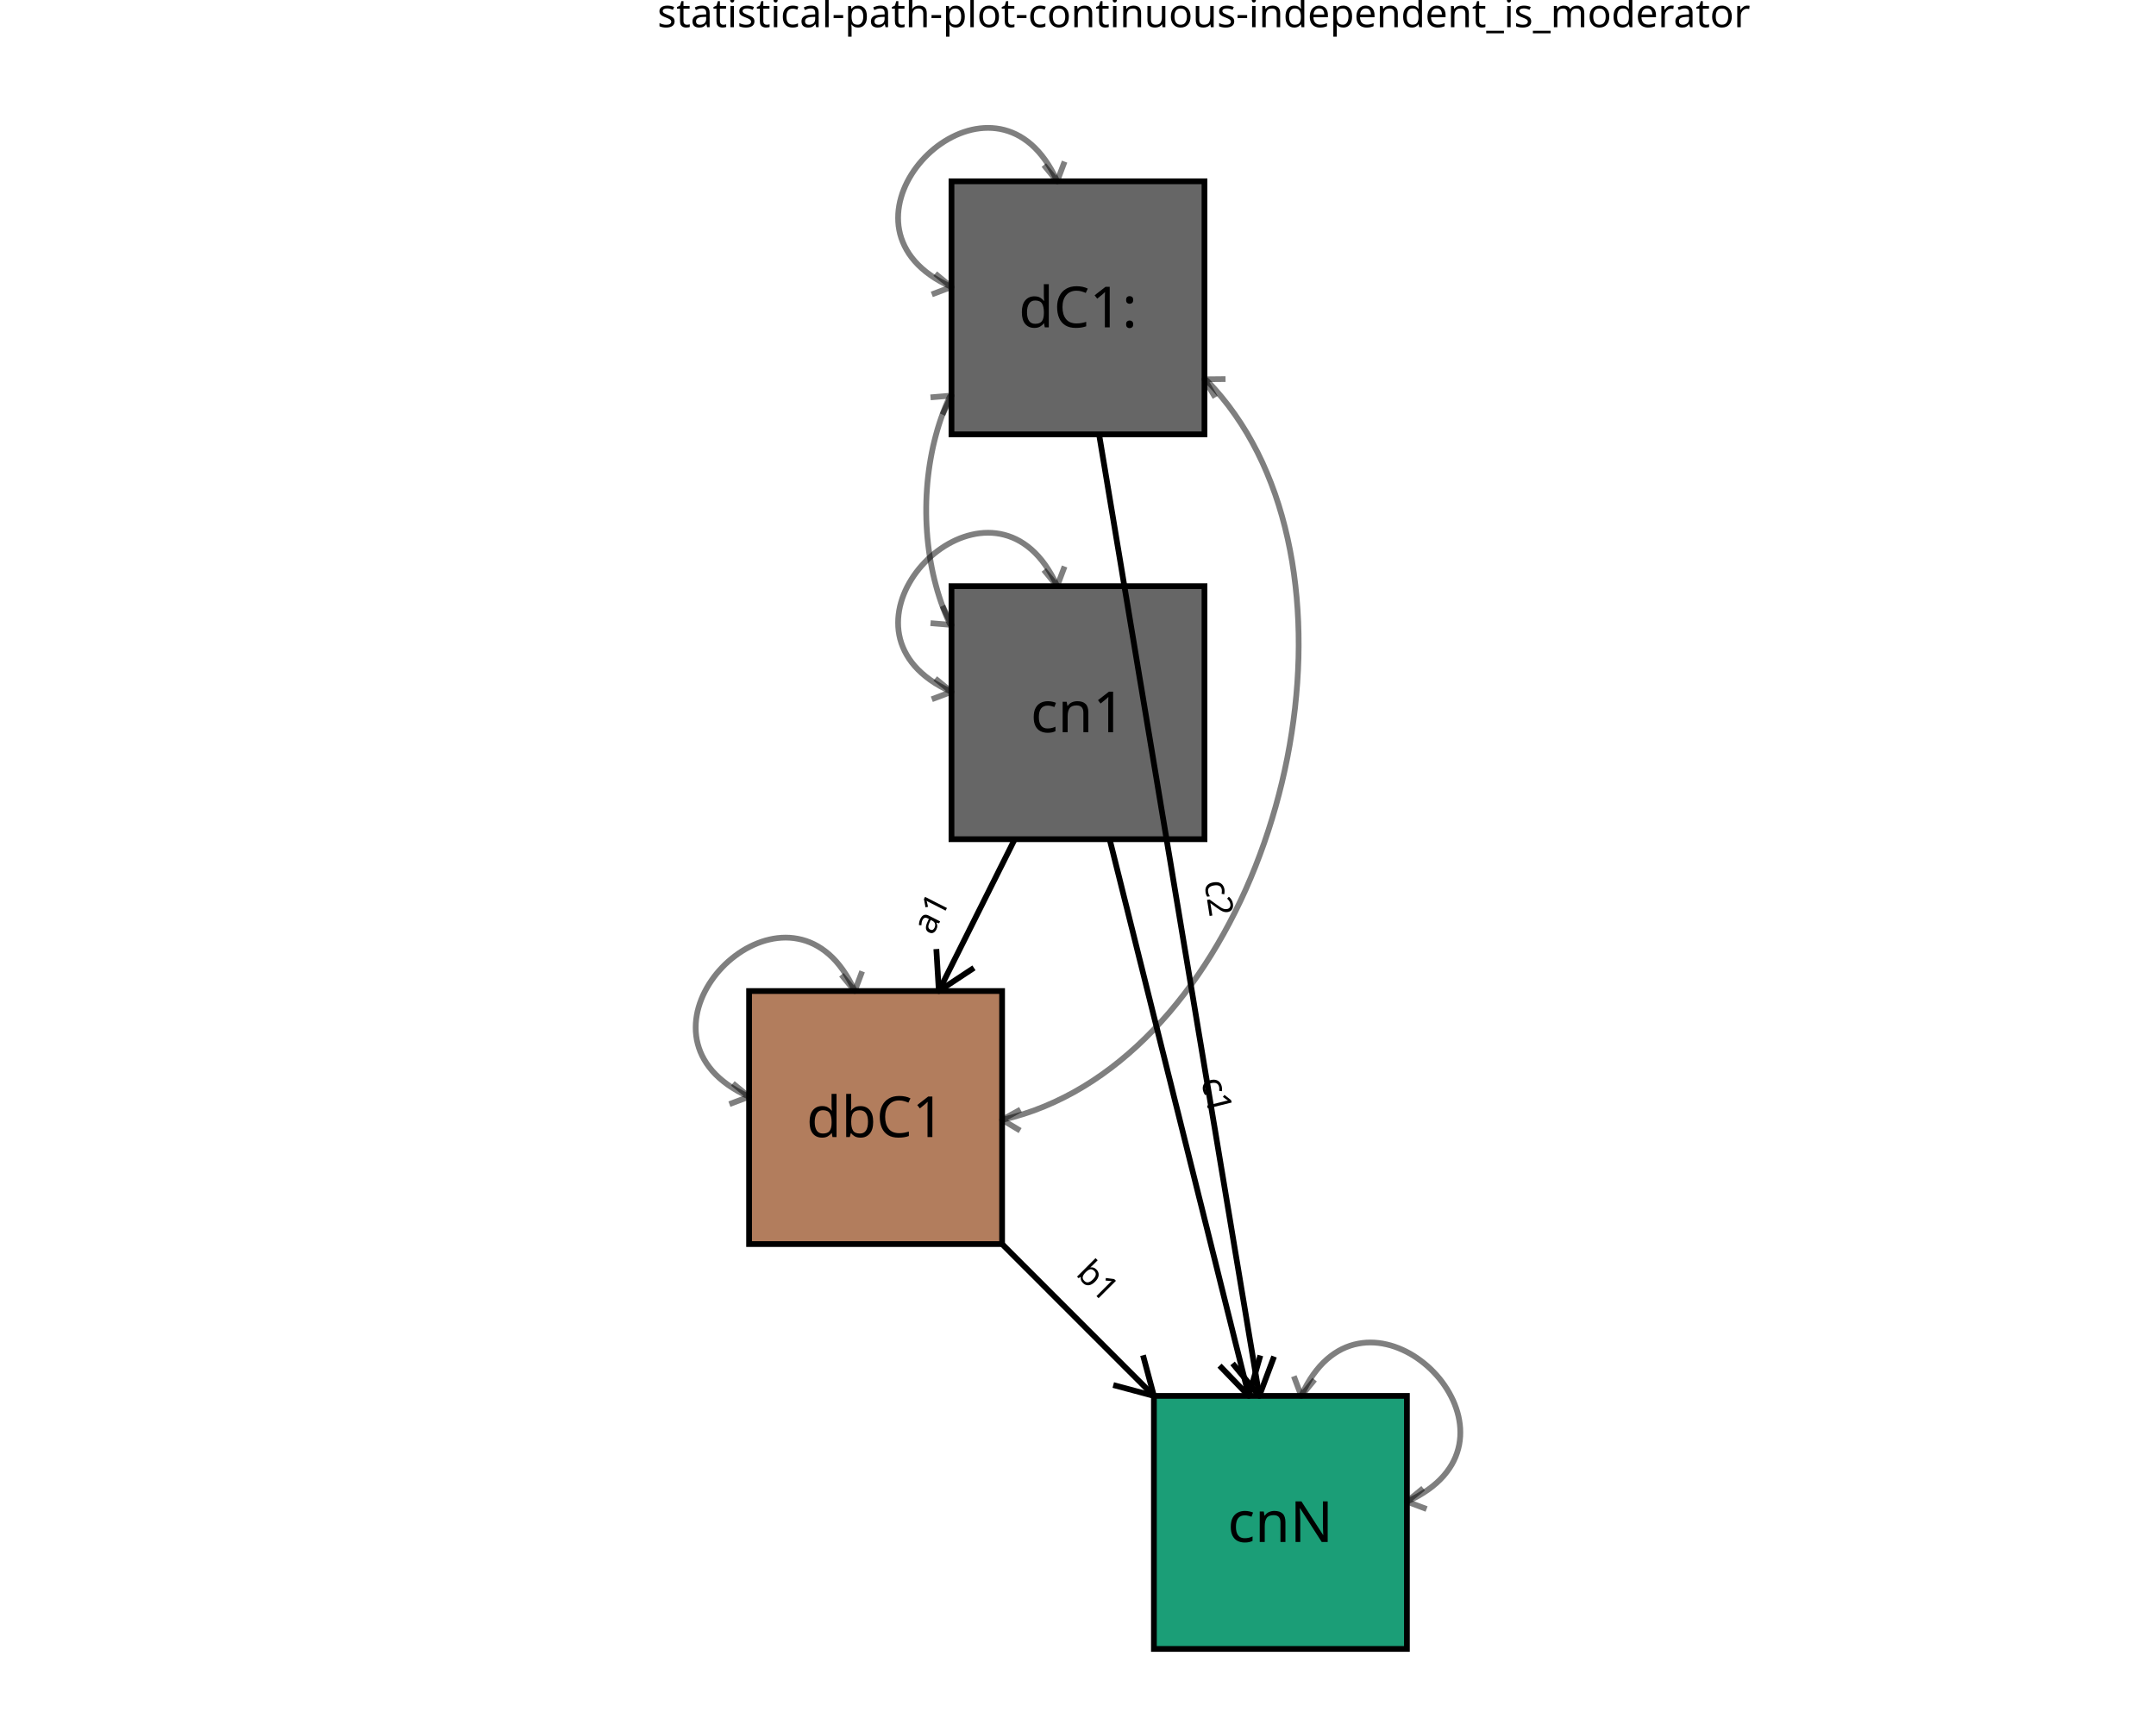
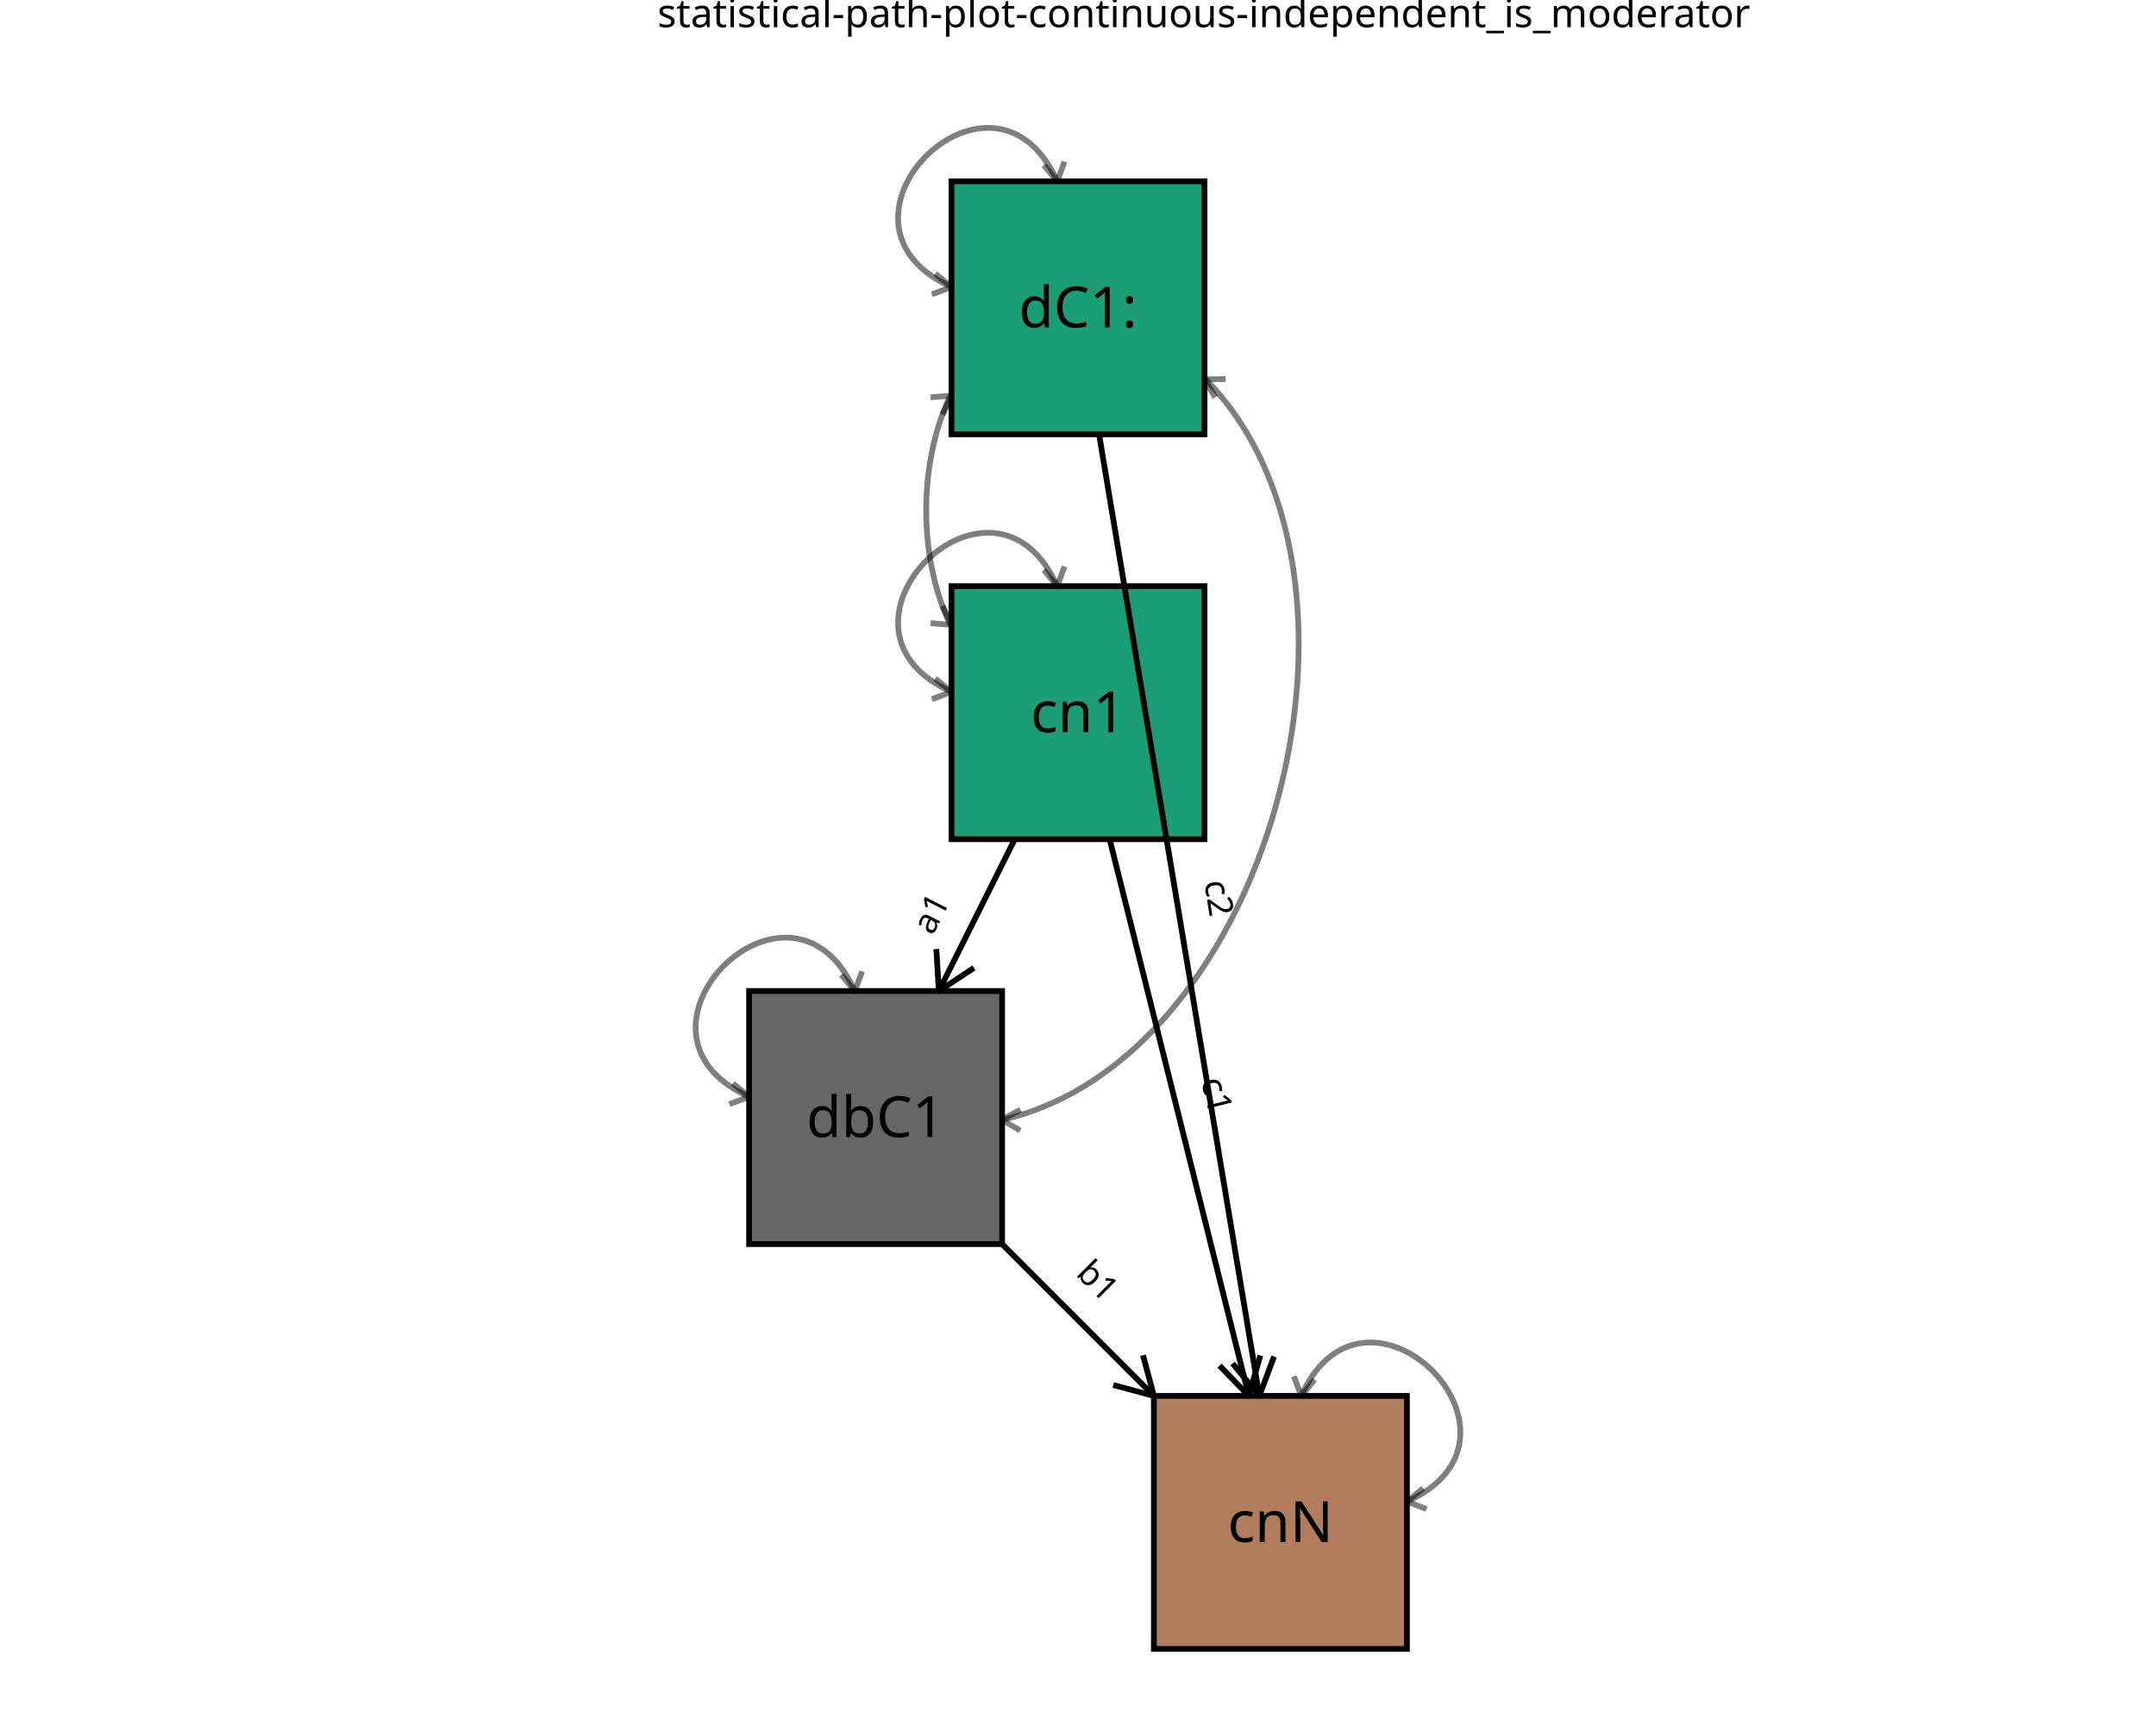
<svg xmlns="http://www.w3.org/2000/svg" class="svglite" data-engine-version="2.0" width="720.00pt" height="576.00pt" viewBox="0 0 720.00 576.00">
  <defs>
    <style type="text/css">
    .svglite line, .svglite polyline, .svglite polygon, .svglite path, .svglite rect, .svglite circle {
      fill: none;
      stroke: #000000;
      stroke-linecap: round;
      stroke-linejoin: round;
      stroke-miterlimit: 10.00;
    }
  </style>
  </defs>
  <rect width="100%" height="100%" style="stroke: none; fill: #FFFFFF;" />
  <defs>
    <clipPath id="cpMC4wMHw3MjAuMDB8MC4wMHw1NzYuMDA=">
      <rect x="0.00" y="0.00" width="720.00" height="576.00" />
    </clipPath>
  </defs>
  <g clip-path="url(#cpMC4wMHw3MjAuMDB8MC4wMHw1NzYuMDA=)">
</g>
  <defs>
    <clipPath id="cpMjE5LjU1fDUwMC40NXwwLjAwfDU3Ni4wMA==">
      <rect x="219.55" y="0.00" width="280.90" height="576.00" />
    </clipPath>
  </defs>
  <g clip-path="url(#cpMjE5LjU1fDUwMC40NXwwLjAwfDU3Ni4wMA==)">
    <rect x="219.55" y="0.00" width="280.90" height="576.00" style="stroke-width: 10.67; stroke: none;" />
  </g>
  <g clip-path="url(#cpMC4wMHw3MjAuMDB8MC4wMHw1NzYuMDA=)">
</g>
  <defs>
    <clipPath id="cpMjE5LjU1fDUwMC40NXwxNy4zMHw1NzYuMDA=">
      <rect x="219.55" y="17.30" width="280.90" height="558.70" />
    </clipPath>
  </defs>
  <g clip-path="url(#cpMjE5LjU1fDUwMC40NXwxNy4zMHw1NzYuMDA=)">
    <rect x="219.55" y="17.30" width="280.90" height="558.70" style="stroke-width: 10.67; stroke: none;" />
-     <rect x="317.75" y="195.73" width="84.49" height="84.49" style="stroke-width: 1.92; stroke-linecap: butt; stroke-linejoin: miter; fill: #666666;" />
-     <rect x="385.35" y="466.11" width="84.49" height="84.49" style="stroke-width: 1.92; stroke-linecap: butt; stroke-linejoin: miter; fill: #1B9E77;" />
-     <rect x="250.16" y="330.92" width="84.49" height="84.49" style="stroke-width: 1.92; stroke-linecap: butt; stroke-linejoin: miter; fill: #B27D5D;" />
-     <rect x="317.75" y="60.54" width="84.49" height="84.49" style="stroke-width: 1.92; stroke-linecap: butt; stroke-linejoin: miter; fill: #666666;" />
+     <rect x="317.75" y="195.73" width="84.49" height="84.49" style="stroke-width: 1.92; stroke-linecap: butt; stroke-linejoin: miter; fill: #1B9E77;" />
+     <rect x="385.35" y="466.11" width="84.49" height="84.49" style="stroke-width: 1.92; stroke-linecap: butt; stroke-linejoin: miter; fill: #B27D5D;" />
+     <rect x="250.16" y="330.92" width="84.49" height="84.49" style="stroke-width: 1.92; stroke-linecap: butt; stroke-linejoin: miter; fill: #666666;" />
+     <rect x="317.75" y="60.54" width="84.49" height="84.49" style="stroke-width: 1.92; stroke-linecap: butt; stroke-linejoin: miter; fill: #1B9E77;" />
    <polyline points="370.56,280.22 370.92,281.67 371.61,284.40 372.29,287.14 372.97,289.87 373.66,292.60 374.34,295.33 375.02,298.06 375.70,300.79 376.39,303.52 377.07,306.25 377.75,308.98 378.44,311.72 379.12,314.45 379.80,317.18 380.48,319.91 381.17,322.64 381.85,325.37 382.53,328.10 383.21,330.83 383.90,333.56 384.58,336.30 385.26,339.03 385.95,341.76 386.63,344.49 387.31,347.22 387.99,349.95 388.68,352.68 389.36,355.41 390.04,358.15 390.73,360.88 391.41,363.61 392.09,366.34 392.77,369.07 393.46,371.80 394.14,374.53 394.82,377.26 395.50,379.99 396.19,382.73 396.87,385.46 397.55,388.19 398.24,390.92 398.92,393.65 399.60,396.38 400.28,399.11 400.97,401.84 401.65,404.57 402.33,407.31 403.02,410.04 403.70,412.77 404.38,415.50 405.06,418.23 405.75,420.96 406.43,423.69 407.11,426.42 407.79,429.15 408.48,431.89 409.16,434.62 409.84,437.35 410.53,440.08 411.21,442.81 411.89,445.54 412.57,448.27 413.26,451.00 413.94,453.73 414.62,456.47 415.31,459.20 415.99,461.93 416.67,464.66 417.03,466.11 " style="stroke-width: 1.92; stroke-linecap: butt;" />
    <polyline points="407.27,456.01 417.03,466.11 420.90,452.61 " style="stroke-width: 1.92; stroke-linecap: butt;" />
    <polyline points="338.88,280.22 338.83,280.31 338.15,281.67 337.47,283.04 336.79,284.40 336.10,285.77 335.42,287.14 334.74,288.50 334.05,289.87 333.37,291.23 332.69,292.60 332.01,293.96 331.32,295.33 330.64,296.69 329.96,298.06 329.27,299.43 328.59,300.79 327.91,302.16 327.23,303.52 326.54,304.89 325.86,306.25 325.18,307.62 324.50,308.98 323.81,310.35 323.13,311.72 322.45,313.08 321.76,314.45 321.08,315.81 320.40,317.18 319.72,318.54 319.03,319.91 318.35,321.27 317.67,322.64 316.98,324.01 316.30,325.37 315.62,326.74 314.94,328.10 314.25,329.47 313.57,330.83 313.53,330.92 " style="stroke-width: 1.92; stroke-linecap: butt;" />
    <polyline points="312.69,316.90 313.53,330.92 325.25,323.18 " style="stroke-width: 1.92; stroke-linecap: butt;" />
    <polyline points="334.65,415.41 334.74,415.50 336.10,416.86 337.47,418.23 338.83,419.60 340.20,420.96 341.56,422.33 342.93,423.69 344.30,425.06 345.66,426.42 347.03,427.79 348.39,429.15 349.76,430.52 351.12,431.89 352.49,433.25 353.85,434.62 355.22,435.98 356.59,437.35 357.95,438.71 359.32,440.08 360.68,441.44 362.05,442.81 363.41,444.18 364.78,445.54 366.15,446.91 367.51,448.27 368.88,449.64 370.24,451.00 371.61,452.37 372.97,453.73 374.34,455.10 375.70,456.47 377.07,457.83 378.44,459.20 379.80,460.56 381.17,461.93 382.53,463.29 383.90,464.66 385.26,466.02 385.35,466.11 " style="stroke-width: 1.92; stroke-linecap: butt;" />
    <polyline points="371.78,462.48 385.35,466.11 381.71,452.54 " style="stroke-width: 1.92; stroke-linecap: butt;" />
    <polyline points="367.04,145.03 367.51,147.85 368.19,151.94 368.88,156.04 369.56,160.14 370.24,164.23 370.92,168.33 371.61,172.43 372.29,176.52 372.97,180.62 373.66,184.72 374.34,188.81 375.02,192.91 375.70,197.01 376.39,201.11 377.07,205.20 377.75,209.30 378.44,213.40 379.12,217.49 379.80,221.59 380.48,225.69 381.17,229.78 381.85,233.88 382.53,237.98 383.21,242.07 383.90,246.17 384.58,250.27 385.26,254.36 385.95,258.46 386.63,262.56 387.31,266.65 387.99,270.75 388.68,274.85 389.36,278.94 390.04,283.04 390.73,287.14 391.41,291.23 392.09,295.33 392.77,299.43 393.46,303.52 394.14,307.62 394.82,311.72 395.50,315.81 396.19,319.91 396.87,324.01 397.55,328.10 398.24,332.20 398.92,336.30 399.60,340.39 400.28,344.49 400.97,348.59 401.65,352.68 402.33,356.78 403.02,360.88 403.70,364.97 404.38,369.07 405.06,373.17 405.75,377.26 406.43,381.36 407.11,385.46 407.79,389.55 408.48,393.65 409.16,397.75 409.84,401.84 410.53,405.94 411.21,410.04 411.89,414.13 412.57,418.23 413.26,422.33 413.94,426.42 414.62,430.52 415.31,434.62 415.99,438.71 416.67,442.81 417.35,446.91 418.04,451.00 418.72,455.10 419.40,459.20 420.08,463.29 420.55,466.11 " style="stroke-width: 1.92; stroke-linecap: butt;" />
    <polyline points="411.63,455.27 420.55,466.11 425.48,452.96 " style="stroke-width: 1.92; stroke-linecap: butt;" />
    <text transform="translate(402.50,366.68) rotate(-284)" text-anchor="middle" style="font-size: 11.50px; font-family: sans;" textLength="12.15px" lengthAdjust="spacingAndGlyphs">c1</text>
    <text transform="translate(314.41,306.77) rotate(-423)" text-anchor="middle" style="font-size: 11.50px; font-family: sans;" textLength="12.79px" lengthAdjust="spacingAndGlyphs">a1</text>
    <text transform="translate(363.81,430.42) rotate(-315)" text-anchor="middle" style="font-size: 11.50px; font-family: sans;" textLength="12.79px" lengthAdjust="spacingAndGlyphs">b1</text>
    <text transform="translate(403.10,300.46) rotate(-279)" text-anchor="middle" style="font-size: 11.50px; font-family: sans;" textLength="12.15px" lengthAdjust="spacingAndGlyphs">c2</text>
    <text x="360.00" y="244.50" text-anchor="middle" style="font-size: 18.97px; font-family: sans;" textLength="30.59px" lengthAdjust="spacingAndGlyphs">cn1</text>
    <text x="427.60" y="514.88" text-anchor="middle" style="font-size: 18.97px; font-family: sans;" textLength="33.74px" lengthAdjust="spacingAndGlyphs">cnN</text>
    <text x="292.40" y="379.69" text-anchor="middle" style="font-size: 18.97px; font-family: sans;" textLength="45.35px" lengthAdjust="spacingAndGlyphs">dbC1</text>
    <text x="360.00" y="109.31" text-anchor="middle" style="font-size: 18.97px; font-family: sans;" textLength="40.07px" lengthAdjust="spacingAndGlyphs">dC1:</text>
    <polyline points="317.75,208.66 317.17,208.26 316.38,206.51 315.64,204.73 314.94,202.93 314.27,201.09 313.65,199.23 313.07,197.35 312.54,195.44 312.04,193.51 311.58,191.56 311.17,189.60 310.80,187.62 310.47,185.62 310.18,183.62 309.93,181.60 309.72,179.57 309.56,177.54 309.43,175.50 309.35,173.45 309.31,171.40 309.31,169.36 309.35,167.31 309.43,165.26 309.56,163.22 309.72,161.19 309.93,159.16 310.18,157.14 310.47,155.13 310.80,153.14 311.17,151.16 311.58,149.19 312.04,147.25 312.54,145.32 313.07,143.41 313.65,141.53 314.27,139.67 314.94,137.83 315.64,136.03 316.38,134.25 317.17,132.50 317.75,132.10 " style="stroke-width: 1.92; stroke: #000000; stroke-opacity: 0.50; stroke-linecap: butt;" />
    <polyline points="310.75,208.08 317.75,208.66 314.76,202.31 " style="stroke-width: 1.92; stroke: #000000; stroke-opacity: 0.50; stroke-linecap: butt;" />
    <polyline points="314.76,138.45 317.75,132.10 310.75,132.68 " style="stroke-width: 1.92; stroke: #000000; stroke-opacity: 0.50; stroke-linecap: butt;" />
    <polyline points="402.25,126.65 403.07,127.11 405.57,129.79 407.95,132.56 410.23,135.43 412.39,138.39 414.44,141.43 416.39,144.56 418.22,147.78 419.95,151.07 421.57,154.43 423.08,157.87 424.49,161.37 425.80,164.94 427.00,168.57 428.10,172.26 429.10,176.00 430.00,179.80 430.80,183.64 431.50,187.52 432.10,191.45 432.60,195.42 433.01,199.41 433.32,203.45 433.54,207.50 433.66,211.59 433.69,215.69 433.63,219.81 433.47,223.95 433.23,228.10 432.89,232.25 432.47,236.41 431.95,240.57 431.35,244.73 430.67,248.88 429.90,253.03 429.04,257.16 428.10,261.27 427.07,265.37 425.97,269.44 424.78,273.49 423.51,277.51 422.16,281.50 420.73,285.45 419.23,289.36 417.65,293.23 415.99,297.06 414.25,300.83 412.44,304.55 410.56,308.22 408.60,311.83 406.57,315.37 404.47,318.85 402.30,322.26 400.06,325.60 397.75,328.86 395.37,332.04 392.92,335.14 390.41,338.16 387.83,341.08 385.19,343.91 382.48,346.65 379.71,349.29 376.88,351.82 373.99,354.25 371.03,356.57 368.02,358.78 364.95,360.87 361.82,362.84 358.63,364.69 355.38,366.41 352.08,368.00 348.73,369.46 345.32,370.79 341.86,371.97 338.34,373.01 334.78,373.91 334.65,373.91 " style="stroke-width: 1.92; stroke: #000000; stroke-opacity: 0.50; stroke-linecap: butt;" />
    <polyline points="409.27,126.58 402.25,126.65 405.82,132.69 " style="stroke-width: 1.92; stroke: #000000; stroke-opacity: 0.50; stroke-linecap: butt;" />
    <polyline points="340.79,370.50 334.65,373.91 340.67,377.52 " style="stroke-width: 1.92; stroke: #000000; stroke-opacity: 0.50; stroke-linecap: butt;" />
    <polyline points="353.04,195.73 353.04,195.70 352.10,193.74 351.12,191.90 350.09,190.20 349.03,188.61 347.93,187.15 346.79,185.80 345.62,184.57 344.42,183.45 343.20,182.45 341.94,181.55 340.67,180.75 339.37,180.06 338.06,179.47 336.73,178.98 335.39,178.58 334.04,178.27 332.69,178.06 331.32,177.93 329.96,177.89 328.59,177.93 327.23,178.05 325.87,178.25 324.52,178.53 323.18,178.87 321.85,179.29 320.54,179.77 319.25,180.32 317.97,180.94 316.72,181.61 315.49,182.34 314.29,183.13 313.12,183.97 311.99,184.85 310.88,185.79 309.82,186.77 308.80,187.80 307.82,188.86 306.88,189.96 305.99,191.10 305.15,192.27 304.37,193.47 303.64,194.70 302.96,195.95 302.35,197.22 301.80,198.52 301.31,199.83 300.90,201.16 300.55,202.50 300.28,203.85 300.08,205.21 299.96,206.57 299.92,207.93 299.96,209.30 300.08,210.66 300.30,212.02 300.60,213.37 301.00,214.71 301.50,216.04 302.09,217.35 302.78,218.64 303.57,219.92 304.47,221.17 305.48,222.40 306.60,223.60 307.83,224.77 309.17,225.90 310.64,227.01 312.22,228.07 313.93,229.09 315.76,230.08 317.72,231.01 317.75,231.02 " style="stroke-width: 1.92; stroke: #000000; stroke-opacity: 0.50; stroke-linecap: butt;" />
    <polyline points="348.59,190.30 353.04,195.73 355.52,189.16 " style="stroke-width: 1.92; stroke: #000000; stroke-opacity: 0.50; stroke-linecap: butt;" />
    <polyline points="311.18,233.49 317.75,231.02 312.32,226.56 " style="stroke-width: 1.92; stroke: #000000; stroke-opacity: 0.50; stroke-linecap: butt;" />
    <polyline points="469.84,501.40 469.88,501.39 471.84,500.46 473.67,499.48 475.37,498.45 476.96,497.39 478.42,496.29 479.77,495.15 481.00,493.98 482.12,492.78 483.12,491.55 484.02,490.30 484.82,489.03 485.51,487.73 486.10,486.42 486.59,485.09 486.99,483.75 487.30,482.40 487.51,481.04 487.64,479.68 487.68,478.32 487.64,476.95 487.52,475.59 487.32,474.23 487.05,472.88 486.70,471.54 486.28,470.21 485.80,468.90 485.25,467.60 484.63,466.33 483.96,465.08 483.23,463.85 482.44,462.65 481.61,461.48 480.72,460.34 479.78,459.24 478.80,458.18 477.78,457.15 476.71,456.17 475.61,455.24 474.47,454.35 473.30,453.51 472.10,452.72 470.88,451.99 469.62,451.32 468.35,450.71 467.05,450.16 465.74,449.67 464.41,449.25 463.07,448.91 461.72,448.63 460.37,448.43 459.00,448.31 457.64,448.27 456.27,448.31 454.91,448.44 453.55,448.66 452.20,448.96 450.86,449.36 449.53,449.85 448.22,450.44 446.93,451.13 445.65,451.93 444.40,452.83 443.17,453.84 441.97,454.95 440.80,456.18 439.67,457.53 438.57,458.99 437.50,460.58 436.48,462.29 435.50,464.12 434.56,466.08 434.55,466.11 " style="stroke-width: 1.92; stroke: #000000; stroke-opacity: 0.50; stroke-linecap: butt;" />
    <polyline points="475.27,496.95 469.84,501.40 476.41,503.88 " style="stroke-width: 1.92; stroke: #000000; stroke-opacity: 0.50; stroke-linecap: butt;" />
    <polyline points="432.08,459.54 434.55,466.11 439.01,460.68 " style="stroke-width: 1.92; stroke: #000000; stroke-opacity: 0.50; stroke-linecap: butt;" />
    <polyline points="285.45,330.92 285.44,330.89 284.50,328.93 283.52,327.09 282.50,325.39 281.43,323.80 280.33,322.34 279.20,320.99 278.03,319.76 276.83,318.64 275.60,317.64 274.35,316.74 273.07,315.94 271.78,315.25 270.47,314.66 269.14,314.17 267.80,313.77 266.45,313.47 265.09,313.25 263.73,313.12 262.36,313.08 261.00,313.12 259.63,313.24 258.28,313.44 256.93,313.72 255.59,314.06 254.26,314.48 252.95,314.97 251.65,315.52 250.38,316.13 249.12,316.80 247.90,317.53 246.70,318.32 245.53,319.16 244.39,320.05 243.29,320.98 242.22,321.96 241.20,322.99 240.22,324.05 239.28,325.15 238.39,326.29 237.56,327.46 236.77,328.66 236.04,329.89 235.37,331.14 234.75,332.41 234.20,333.71 233.72,335.02 233.30,336.35 232.95,337.69 232.68,339.04 232.48,340.40 232.36,341.76 232.32,343.12 232.36,344.49 232.49,345.85 232.70,347.21 233.01,348.56 233.41,349.90 233.90,351.23 234.49,352.54 235.18,353.83 235.98,355.11 236.88,356.36 237.88,357.59 239.00,358.79 240.23,359.96 241.58,361.09 243.04,362.20 244.63,363.26 246.33,364.29 248.16,365.27 250.12,366.20 250.16,366.21 " style="stroke-width: 1.92; stroke: #000000; stroke-opacity: 0.50; stroke-linecap: butt;" />
    <polyline points="280.99,325.49 285.45,330.92 287.92,324.35 " style="stroke-width: 1.92; stroke: #000000; stroke-opacity: 0.50; stroke-linecap: butt;" />
    <polyline points="243.59,368.68 250.16,366.21 244.73,361.76 " style="stroke-width: 1.92; stroke: #000000; stroke-opacity: 0.50; stroke-linecap: butt;" />
    <polyline points="353.04,60.54 353.04,60.50 352.10,58.54 351.12,56.71 350.09,55.00 349.03,53.42 347.93,51.96 346.79,50.61 345.62,49.38 344.42,48.26 343.20,47.26 341.94,46.36 340.67,45.56 339.37,44.87 338.06,44.28 336.73,43.79 335.39,43.39 334.04,43.08 332.69,42.87 331.32,42.74 329.96,42.70 328.59,42.74 327.23,42.86 325.87,43.06 324.52,43.33 323.18,43.68 321.85,44.10 320.54,44.58 319.25,45.13 317.97,45.75 316.72,46.42 315.49,47.15 314.29,47.94 313.12,48.77 311.99,49.66 310.88,50.60 309.82,51.58 308.80,52.60 307.82,53.67 306.88,54.77 305.99,55.91 305.15,57.08 304.37,58.28 303.64,59.50 302.96,60.76 302.35,62.03 301.80,63.33 301.31,64.64 300.90,65.97 300.55,67.31 300.28,68.66 300.08,70.01 299.96,71.38 299.92,72.74 299.96,74.11 300.08,75.47 300.30,76.83 300.60,78.18 301.00,79.52 301.50,80.84 302.09,82.16 302.78,83.45 303.57,84.73 304.47,85.98 305.48,87.21 306.60,88.41 307.83,89.58 309.17,90.71 310.64,91.81 312.22,92.88 313.93,93.90 315.76,94.88 317.72,95.82 317.75,95.83 " style="stroke-width: 1.92; stroke: #000000; stroke-opacity: 0.50; stroke-linecap: butt;" />
    <polyline points="348.59,55.11 353.04,60.54 355.52,53.97 " style="stroke-width: 1.92; stroke: #000000; stroke-opacity: 0.50; stroke-linecap: butt;" />
    <polyline points="311.18,98.30 317.75,95.83 312.32,91.37 " style="stroke-width: 1.92; stroke: #000000; stroke-opacity: 0.50; stroke-linecap: butt;" />
  </g>
  <g clip-path="url(#cpMC4wMHw3MjAuMDB8MC4wMHw1NzYuMDA=)">
    <text x="219.55" y="9.08" style="font-size: 13.20px; font-family: sans;" textLength="339.77px" lengthAdjust="spacingAndGlyphs">statistical-path-plot-continuous-independent_is_moderator</text>
  </g>
</svg>
